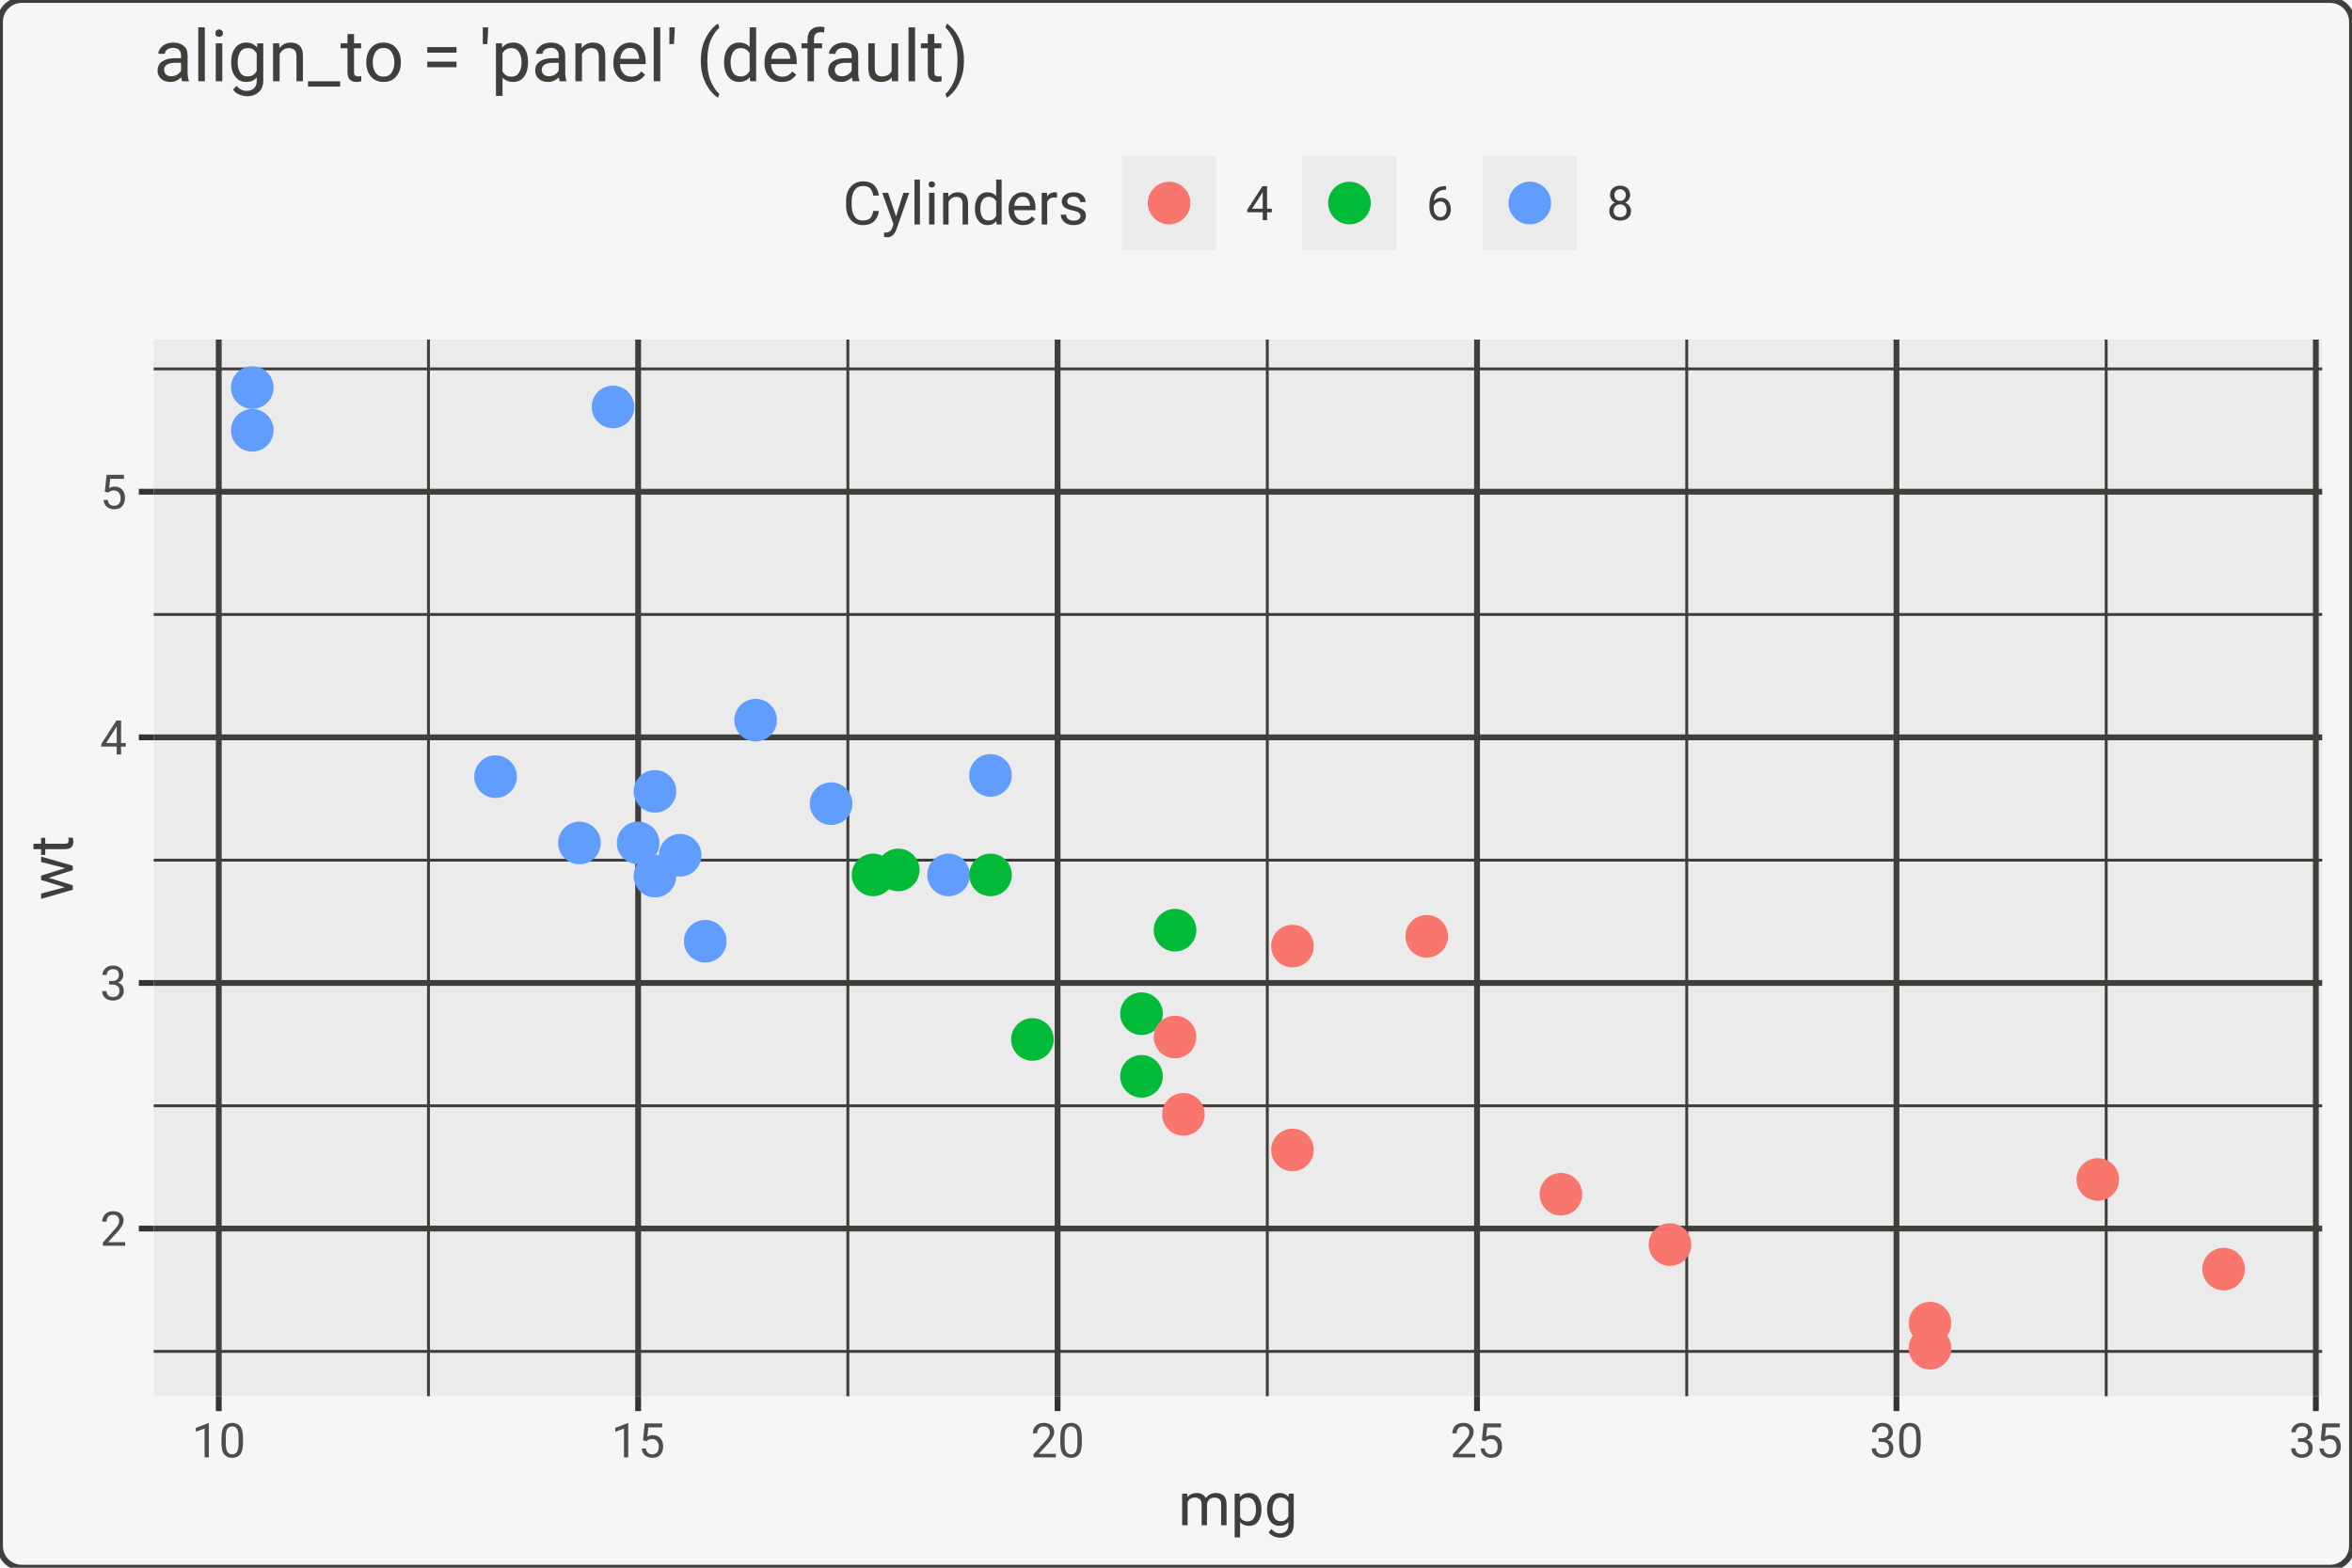
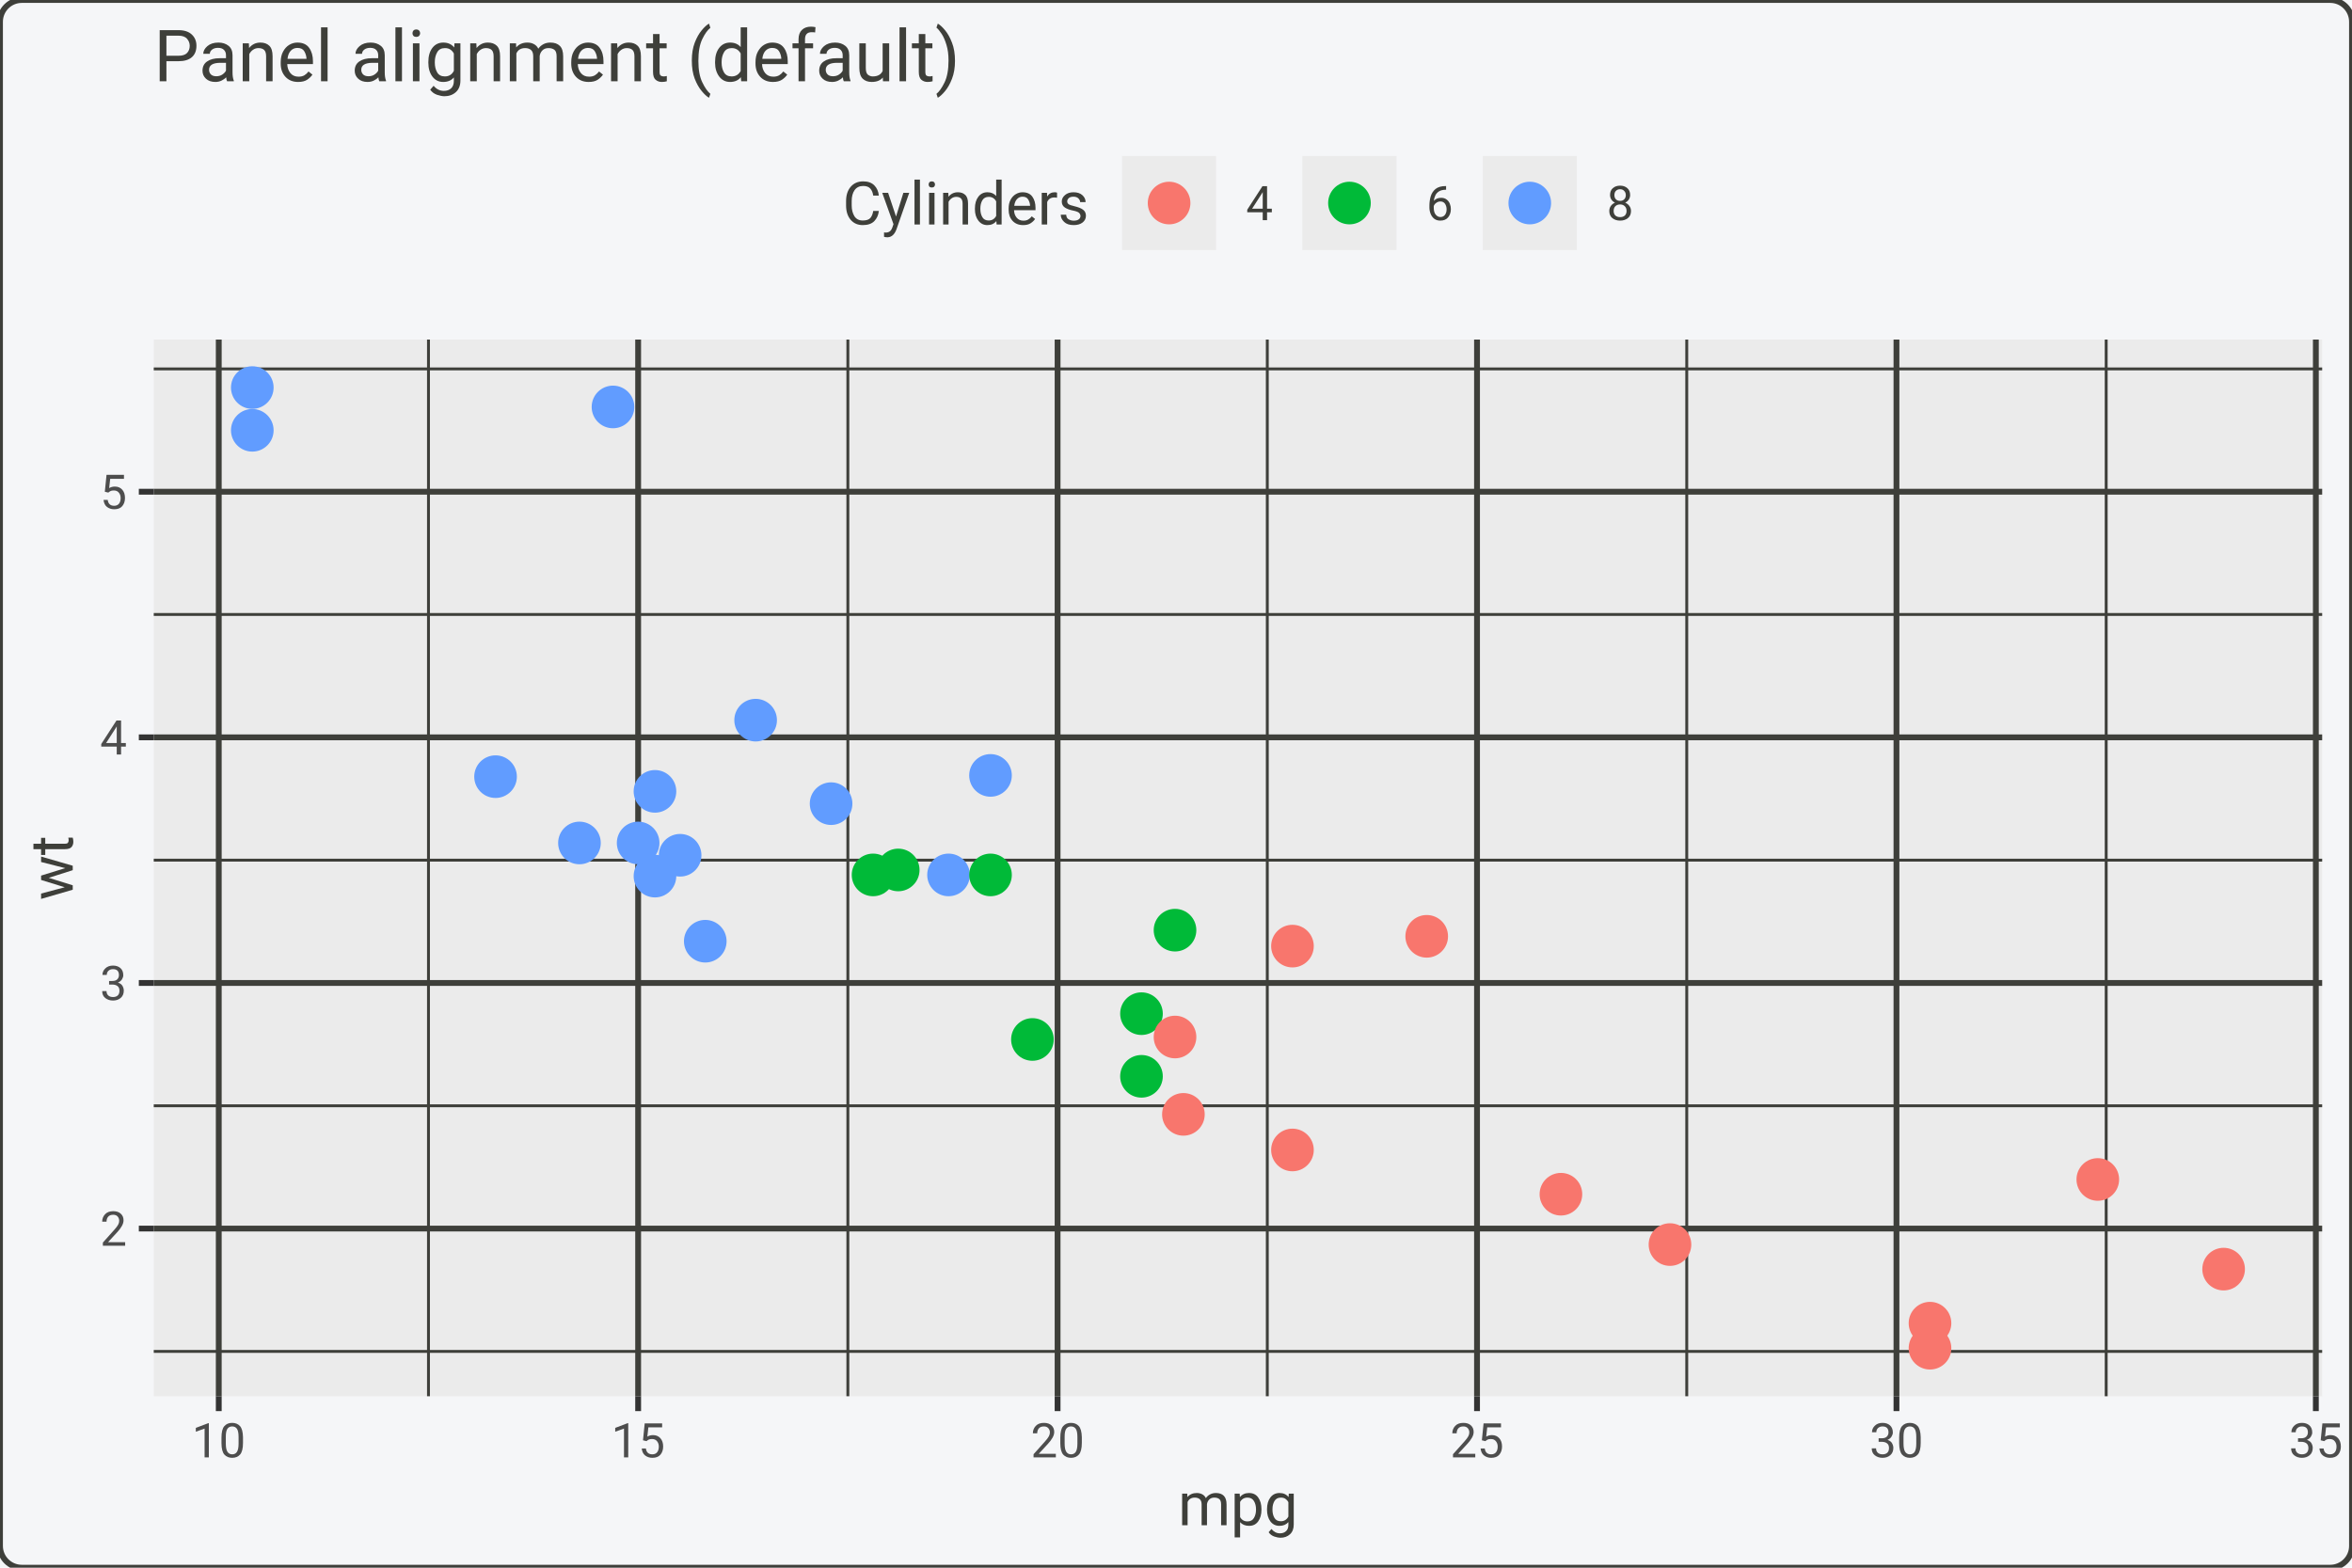
<svg xmlns="http://www.w3.org/2000/svg" width="432.00pt" height="288.00pt" viewBox="0 0 432.00 288.00">
  <g class="svglite">
    <defs>
      <style type="text/css">
    /* theme-aware-processed */
    .svglite line, .svglite polyline, .svglite polygon, .svglite path, .svglite circle {
      fill: none;
      stroke: #3E3F3A;
      stroke-linecap: round;
      stroke-linejoin: round;
      stroke-miterlimit: 10.00;
    }
    .svglite &gt; g &gt; rect {
      fill: none;
      stroke: #3E3F3A;
      stroke-linecap: round;
      stroke-linejoin: round;
      stroke-miterlimit: 10.00;
    }
    .svglite text {
      white-space: pre;
      fill: #3E3F3A;
    }
    .svglite g.glyphgroup path {
      fill: inherit;
      stroke: none;
    }
  </style>
    </defs>
    <rect class="svg-bg" width="100%" height="100%" style="stroke: none; fill: #F5F6F8;" />
    <defs>
      <clipPath id="cpMC4wMHw0MzIuMDB8MC4wMHwyODguMDA=">
        <rect x="0.00" y="0.00" width="432.00" height="288.00" />
      </clipPath>
    </defs>
    <g clip-path="url(#cpMC4wMHw0MzIuMDB8MC4wMHwyODguMDA=)">
      <rect rx="4" x="0" y="0.00" width="432.00" height="288.00" style="stroke-width: 1.07; stroke: #3E3F3A; fill: #F5F6F8;" />
    </g>
    <defs>
      <clipPath id="cpMjguMjR8NDI2LjUyfDYyLjM4fDI1Ni41MA==">
        <rect x="28.24" y="62.38" width="398.28" height="194.13" />
      </clipPath>
    </defs>
    <g clip-path="url(#cpMjguMjR8NDI2LjUyfDYyLjM4fDI1Ni41MA==)">
      <rect x="28.24" y="62.38" width="398.28" height="194.13" style="stroke-width: 1.07; stroke: none; fill: #EBEBEB;" />
      <polyline points="28.24,248.27 426.52,248.27 " style="stroke-width: 0.53; stroke: #3E3F3A; stroke-linecap: butt;" />
      <polyline points="28.24,203.14 426.52,203.14 " style="stroke-width: 0.53; stroke: #3E3F3A; stroke-linecap: butt;" />
      <polyline points="28.24,158.02 426.52,158.02 " style="stroke-width: 0.53; stroke: #3E3F3A; stroke-linecap: butt;" />
      <polyline points="28.24,112.89 426.52,112.89 " style="stroke-width: 0.53; stroke: #3E3F3A; stroke-linecap: butt;" />
      <polyline points="28.24,67.77 426.52,67.77 " style="stroke-width: 0.53; stroke: #3E3F3A; stroke-linecap: butt;" />
      <polyline points="78.70,256.50 78.70,62.38 " style="stroke-width: 0.53; stroke: #3E3F3A; stroke-linecap: butt;" />
      <polyline points="155.73,256.50 155.73,62.38 " style="stroke-width: 0.53; stroke: #3E3F3A; stroke-linecap: butt;" />
      <polyline points="232.77,256.50 232.77,62.38 " style="stroke-width: 0.53; stroke: #3E3F3A; stroke-linecap: butt;" />
      <polyline points="309.81,256.50 309.81,62.38 " style="stroke-width: 0.53; stroke: #3E3F3A; stroke-linecap: butt;" />
      <polyline points="386.85,256.50 386.85,62.38 " style="stroke-width: 0.53; stroke: #3E3F3A; stroke-linecap: butt;" />
      <polyline points="28.24,225.70 426.52,225.70 " style="stroke-width: 1.07; stroke: #3E3F3A; stroke-linecap: butt;" />
      <polyline points="28.24,180.58 426.52,180.58 " style="stroke-width: 1.07; stroke: #3E3F3A; stroke-linecap: butt;" />
      <polyline points="28.24,135.46 426.52,135.46 " style="stroke-width: 1.07; stroke: #3E3F3A; stroke-linecap: butt;" />
      <polyline points="28.24,90.33 426.52,90.33 " style="stroke-width: 1.07; stroke: #3E3F3A; stroke-linecap: butt;" />
      <polyline points="40.18,256.50 40.18,62.38 " style="stroke-width: 1.07; stroke: #3E3F3A; stroke-linecap: butt;" />
      <polyline points="117.21,256.50 117.21,62.38 " style="stroke-width: 1.07; stroke: #3E3F3A; stroke-linecap: butt;" />
      <polyline points="194.25,256.50 194.25,62.38 " style="stroke-width: 1.07; stroke: #3E3F3A; stroke-linecap: butt;" />
      <polyline points="271.29,256.50 271.29,62.38 " style="stroke-width: 1.07; stroke: #3E3F3A; stroke-linecap: butt;" />
      <polyline points="348.33,256.50 348.33,62.38 " style="stroke-width: 1.07; stroke: #3E3F3A; stroke-linecap: butt;" />
      <polyline points="425.36,256.50 425.36,62.38 " style="stroke-width: 1.07; stroke: #3E3F3A; stroke-linecap: butt;" />
      <circle cx="209.66" cy="197.73" r="3.56" style="stroke-width: 0.71; stroke: #00BA38; fill: #00BA38;" />
      <circle cx="209.66" cy="186.22" r="3.56" style="stroke-width: 0.71; stroke: #00BA38; fill: #00BA38;" />
      <circle cx="237.39" cy="211.26" r="3.56" style="stroke-width: 0.71; stroke: #F8766D; fill: #F8766D;" />
      <circle cx="215.82" cy="170.88" r="3.56" style="stroke-width: 0.71; stroke: #00BA38; fill: #00BA38;" />
      <circle cx="174.22" cy="160.73" r="3.56" style="stroke-width: 0.71; stroke: #619CFF; fill: #619CFF;" />
      <circle cx="164.98" cy="159.82" r="3.56" style="stroke-width: 0.71; stroke: #00BA38; fill: #00BA38;" />
      <circle cx="106.43" cy="154.86" r="3.56" style="stroke-width: 0.71; stroke: #619CFF; fill: #619CFF;" />
      <circle cx="262.05" cy="172.01" r="3.56" style="stroke-width: 0.71; stroke: #F8766D; fill: #F8766D;" />
      <circle cx="237.39" cy="173.81" r="3.56" style="stroke-width: 0.71; stroke: #F8766D; fill: #F8766D;" />
      <circle cx="181.93" cy="160.73" r="3.56" style="stroke-width: 0.71; stroke: #00BA38; fill: #00BA38;" />
      <circle cx="160.36" cy="160.73" r="3.56" style="stroke-width: 0.71; stroke: #00BA38; fill: #00BA38;" />
      <circle cx="138.79" cy="132.30" r="3.56" style="stroke-width: 0.71; stroke: #619CFF; fill: #619CFF;" />
      <circle cx="152.65" cy="147.64" r="3.56" style="stroke-width: 0.71; stroke: #619CFF; fill: #619CFF;" />
      <circle cx="120.30" cy="145.38" r="3.56" style="stroke-width: 0.71; stroke: #619CFF; fill: #619CFF;" />
      <circle cx="46.34" cy="79.05" r="3.56" style="stroke-width: 0.71; stroke: #619CFF; fill: #619CFF;" />
      <circle cx="46.34" cy="71.20" r="3.56" style="stroke-width: 0.71; stroke: #619CFF; fill: #619CFF;" />
      <circle cx="112.59" cy="74.76" r="3.56" style="stroke-width: 0.71; stroke: #619CFF; fill: #619CFF;" />
      <circle cx="385.31" cy="216.68" r="3.56" style="stroke-width: 0.71; stroke: #F8766D; fill: #F8766D;" />
      <circle cx="354.49" cy="243.08" r="3.56" style="stroke-width: 0.71; stroke: #F8766D; fill: #F8766D;" />
      <circle cx="408.42" cy="233.15" r="3.56" style="stroke-width: 0.71; stroke: #F8766D; fill: #F8766D;" />
      <circle cx="217.36" cy="204.72" r="3.56" style="stroke-width: 0.71; stroke: #F8766D; fill: #F8766D;" />
      <circle cx="124.92" cy="157.12" r="3.56" style="stroke-width: 0.71; stroke: #619CFF; fill: #619CFF;" />
      <circle cx="120.30" cy="160.95" r="3.56" style="stroke-width: 0.71; stroke: #619CFF; fill: #619CFF;" />
      <circle cx="91.02" cy="142.68" r="3.56" style="stroke-width: 0.71; stroke: #619CFF; fill: #619CFF;" />
      <circle cx="181.93" cy="142.45" r="3.56" style="stroke-width: 0.71; stroke: #619CFF; fill: #619CFF;" />
      <circle cx="306.73" cy="228.64" r="3.56" style="stroke-width: 0.71; stroke: #F8766D; fill: #F8766D;" />
      <circle cx="286.70" cy="219.39" r="3.56" style="stroke-width: 0.71; stroke: #F8766D; fill: #F8766D;" />
      <circle cx="354.49" cy="247.68" r="3.56" style="stroke-width: 0.71; stroke: #F8766D; fill: #F8766D;" />
      <circle cx="129.54" cy="172.91" r="3.56" style="stroke-width: 0.71; stroke: #619CFF; fill: #619CFF;" />
      <circle cx="189.63" cy="190.96" r="3.56" style="stroke-width: 0.71; stroke: #00BA38; fill: #00BA38;" />
      <circle cx="117.21" cy="154.86" r="3.56" style="stroke-width: 0.71; stroke: #619CFF; fill: #619CFF;" />
      <circle cx="215.82" cy="190.51" r="3.56" style="stroke-width: 0.71; stroke: #F8766D; fill: #F8766D;" />
    </g>
    <g clip-path="url(#cpMC4wMHw0MzIuMDB8MC4wMHwyODguMDA=)">
      <text x="23.31" y="228.85" text-anchor="end" style="font-size: 8.80px;fill: #4D4D4D; font-family: &quot;Roboto&quot;, -apple-system, BlinkMacSystemFont, &quot;Segoe UI&quot;, system-ui, sans-serif;" textLength="4.89px" lengthAdjust="spacingAndGlyphs">2</text>
      <text x="23.31" y="183.73" text-anchor="end" style="font-size: 8.80px;fill: #4D4D4D; font-family: &quot;Roboto&quot;, -apple-system, BlinkMacSystemFont, &quot;Segoe UI&quot;, system-ui, sans-serif;" textLength="4.89px" lengthAdjust="spacingAndGlyphs">3</text>
      <text x="23.31" y="138.61" text-anchor="end" style="font-size: 8.80px;fill: #4D4D4D; font-family: &quot;Roboto&quot;, -apple-system, BlinkMacSystemFont, &quot;Segoe UI&quot;, system-ui, sans-serif;" textLength="4.89px" lengthAdjust="spacingAndGlyphs">4</text>
      <text x="23.31" y="93.48" text-anchor="end" style="font-size: 8.80px;fill: #4D4D4D; font-family: &quot;Roboto&quot;, -apple-system, BlinkMacSystemFont, &quot;Segoe UI&quot;, system-ui, sans-serif;" textLength="4.89px" lengthAdjust="spacingAndGlyphs">5</text>
      <polyline points="25.50,225.70 28.24,225.70 " style="stroke-width: 1.07; stroke: #333333; stroke-linecap: butt;" />
      <polyline points="25.50,180.58 28.24,180.58 " style="stroke-width: 1.07; stroke: #333333; stroke-linecap: butt;" />
      <polyline points="25.50,135.46 28.24,135.46 " style="stroke-width: 1.07; stroke: #333333; stroke-linecap: butt;" />
      <polyline points="25.50,90.33 28.24,90.33 " style="stroke-width: 1.07; stroke: #333333; stroke-linecap: butt;" />
      <polyline points="40.18,259.24 40.18,256.50 " style="stroke-width: 1.07; stroke: #333333; stroke-linecap: butt;" />
      <polyline points="117.21,259.24 117.21,256.50 " style="stroke-width: 1.07; stroke: #333333; stroke-linecap: butt;" />
      <polyline points="194.25,259.24 194.25,256.50 " style="stroke-width: 1.07; stroke: #333333; stroke-linecap: butt;" />
      <polyline points="271.29,259.24 271.29,256.50 " style="stroke-width: 1.07; stroke: #333333; stroke-linecap: butt;" />
      <polyline points="348.33,259.24 348.33,256.50 " style="stroke-width: 1.07; stroke: #333333; stroke-linecap: butt;" />
      <polyline points="425.36,259.24 425.36,256.50 " style="stroke-width: 1.07; stroke: #333333; stroke-linecap: butt;" />
      <text x="40.18" y="267.74" text-anchor="middle" style="font-size: 8.80px;fill: #4D4D4D; font-family: &quot;Roboto&quot;, -apple-system, BlinkMacSystemFont, &quot;Segoe UI&quot;, system-ui, sans-serif;" textLength="9.78px" lengthAdjust="spacingAndGlyphs">10</text>
      <text x="117.21" y="267.74" text-anchor="middle" style="font-size: 8.80px;fill: #4D4D4D; font-family: &quot;Roboto&quot;, -apple-system, BlinkMacSystemFont, &quot;Segoe UI&quot;, system-ui, sans-serif;" textLength="9.78px" lengthAdjust="spacingAndGlyphs">15</text>
      <text x="194.25" y="267.74" text-anchor="middle" style="font-size: 8.80px;fill: #4D4D4D; font-family: &quot;Roboto&quot;, -apple-system, BlinkMacSystemFont, &quot;Segoe UI&quot;, system-ui, sans-serif;" textLength="9.78px" lengthAdjust="spacingAndGlyphs">20</text>
      <text x="271.29" y="267.74" text-anchor="middle" style="font-size: 8.80px;fill: #4D4D4D; font-family: &quot;Roboto&quot;, -apple-system, BlinkMacSystemFont, &quot;Segoe UI&quot;, system-ui, sans-serif;" textLength="9.78px" lengthAdjust="spacingAndGlyphs">25</text>
      <text x="348.33" y="267.74" text-anchor="middle" style="font-size: 8.80px;fill: #4D4D4D; font-family: &quot;Roboto&quot;, -apple-system, BlinkMacSystemFont, &quot;Segoe UI&quot;, system-ui, sans-serif;" textLength="9.78px" lengthAdjust="spacingAndGlyphs">30</text>
      <text x="425.36" y="267.74" text-anchor="middle" style="font-size: 8.80px;fill: #4D4D4D; font-family: &quot;Roboto&quot;, -apple-system, BlinkMacSystemFont, &quot;Segoe UI&quot;, system-ui, sans-serif;" textLength="9.78px" lengthAdjust="spacingAndGlyphs">35</text>
      <text x="227.38" y="280.20" text-anchor="middle" style="font-size: 11.00px; font-family: &quot;Roboto&quot;, -apple-system, BlinkMacSystemFont, &quot;Segoe UI&quot;, system-ui, sans-serif;" textLength="21.41px" lengthAdjust="spacingAndGlyphs">mpg</text>
      <text transform="translate(13.36,159.44) rotate(-90)" text-anchor="middle" style="font-size: 11.00px; font-family: &quot;Roboto&quot;, -apple-system, BlinkMacSystemFont, &quot;Segoe UI&quot;, system-ui, sans-serif;" textLength="11.00px" lengthAdjust="spacingAndGlyphs">wt</text>
      <rect rx="4" x="149.28" y="23.18" width="156.19" height="28.24" style="stroke-width: 1.07; stroke: none; fill: #F5F6F8;" />
      <text x="154.76" y="41.24" style="font-size: 11.00px; font-family: &quot;Roboto&quot;, -apple-system, BlinkMacSystemFont, &quot;Segoe UI&quot;, system-ui, sans-serif;" textLength="45.84px" lengthAdjust="spacingAndGlyphs">Cylinders</text>
      <rect x="206.09" y="28.66" width="17.28" height="17.28" style="stroke-width: 1.07; stroke: none; fill: #EBEBEB;" />
      <circle cx="214.73" cy="37.30" r="3.56" style="stroke-width: 0.71; stroke: #F8766D; fill: #F8766D;" />
      <rect x="239.22" y="28.66" width="17.28" height="17.28" style="stroke-width: 1.07; stroke: none; fill: #EBEBEB;" />
      <circle cx="247.86" cy="37.30" r="3.56" style="stroke-width: 0.71; stroke: #00BA38; fill: #00BA38;" />
      <rect x="272.34" y="28.66" width="17.28" height="17.28" style="stroke-width: 1.07; stroke: none; fill: #EBEBEB;" />
      <circle cx="280.98" cy="37.30" r="3.56" style="stroke-width: 0.71; stroke: #619CFF; fill: #619CFF;" />
      <text x="228.85" y="40.45" style="font-size: 8.80px; font-family: &quot;Roboto&quot;, -apple-system, BlinkMacSystemFont, &quot;Segoe UI&quot;, system-ui, sans-serif;" textLength="4.89px" lengthAdjust="spacingAndGlyphs">4</text>
      <text x="261.97" y="40.45" style="font-size: 8.80px; font-family: &quot;Roboto&quot;, -apple-system, BlinkMacSystemFont, &quot;Segoe UI&quot;, system-ui, sans-serif;" textLength="4.89px" lengthAdjust="spacingAndGlyphs">6</text>
      <text x="295.10" y="40.45" style="font-size: 8.80px; font-family: &quot;Roboto&quot;, -apple-system, BlinkMacSystemFont, &quot;Segoe UI&quot;, system-ui, sans-serif;" textLength="4.89px" lengthAdjust="spacingAndGlyphs">8</text>
-       <text x="28.24" y="14.93" style="font-size: 13.20px; font-family: &quot;Roboto&quot;, -apple-system, BlinkMacSystemFont, &quot;Segoe UI&quot;, system-ui, sans-serif;" textLength="150.47px" lengthAdjust="spacingAndGlyphs">align_to = 'panel' (default)</text>
+       <text x="28.24" y="14.93" style="font-size: 13.20px; font-family: &quot;Roboto&quot;, -apple-system, BlinkMacSystemFont, &quot;Segoe UI&quot;, system-ui, sans-serif;" textLength="146.53px" lengthAdjust="spacingAndGlyphs">Panel alignment (default)</text>
    </g>
  </g>
</svg>
